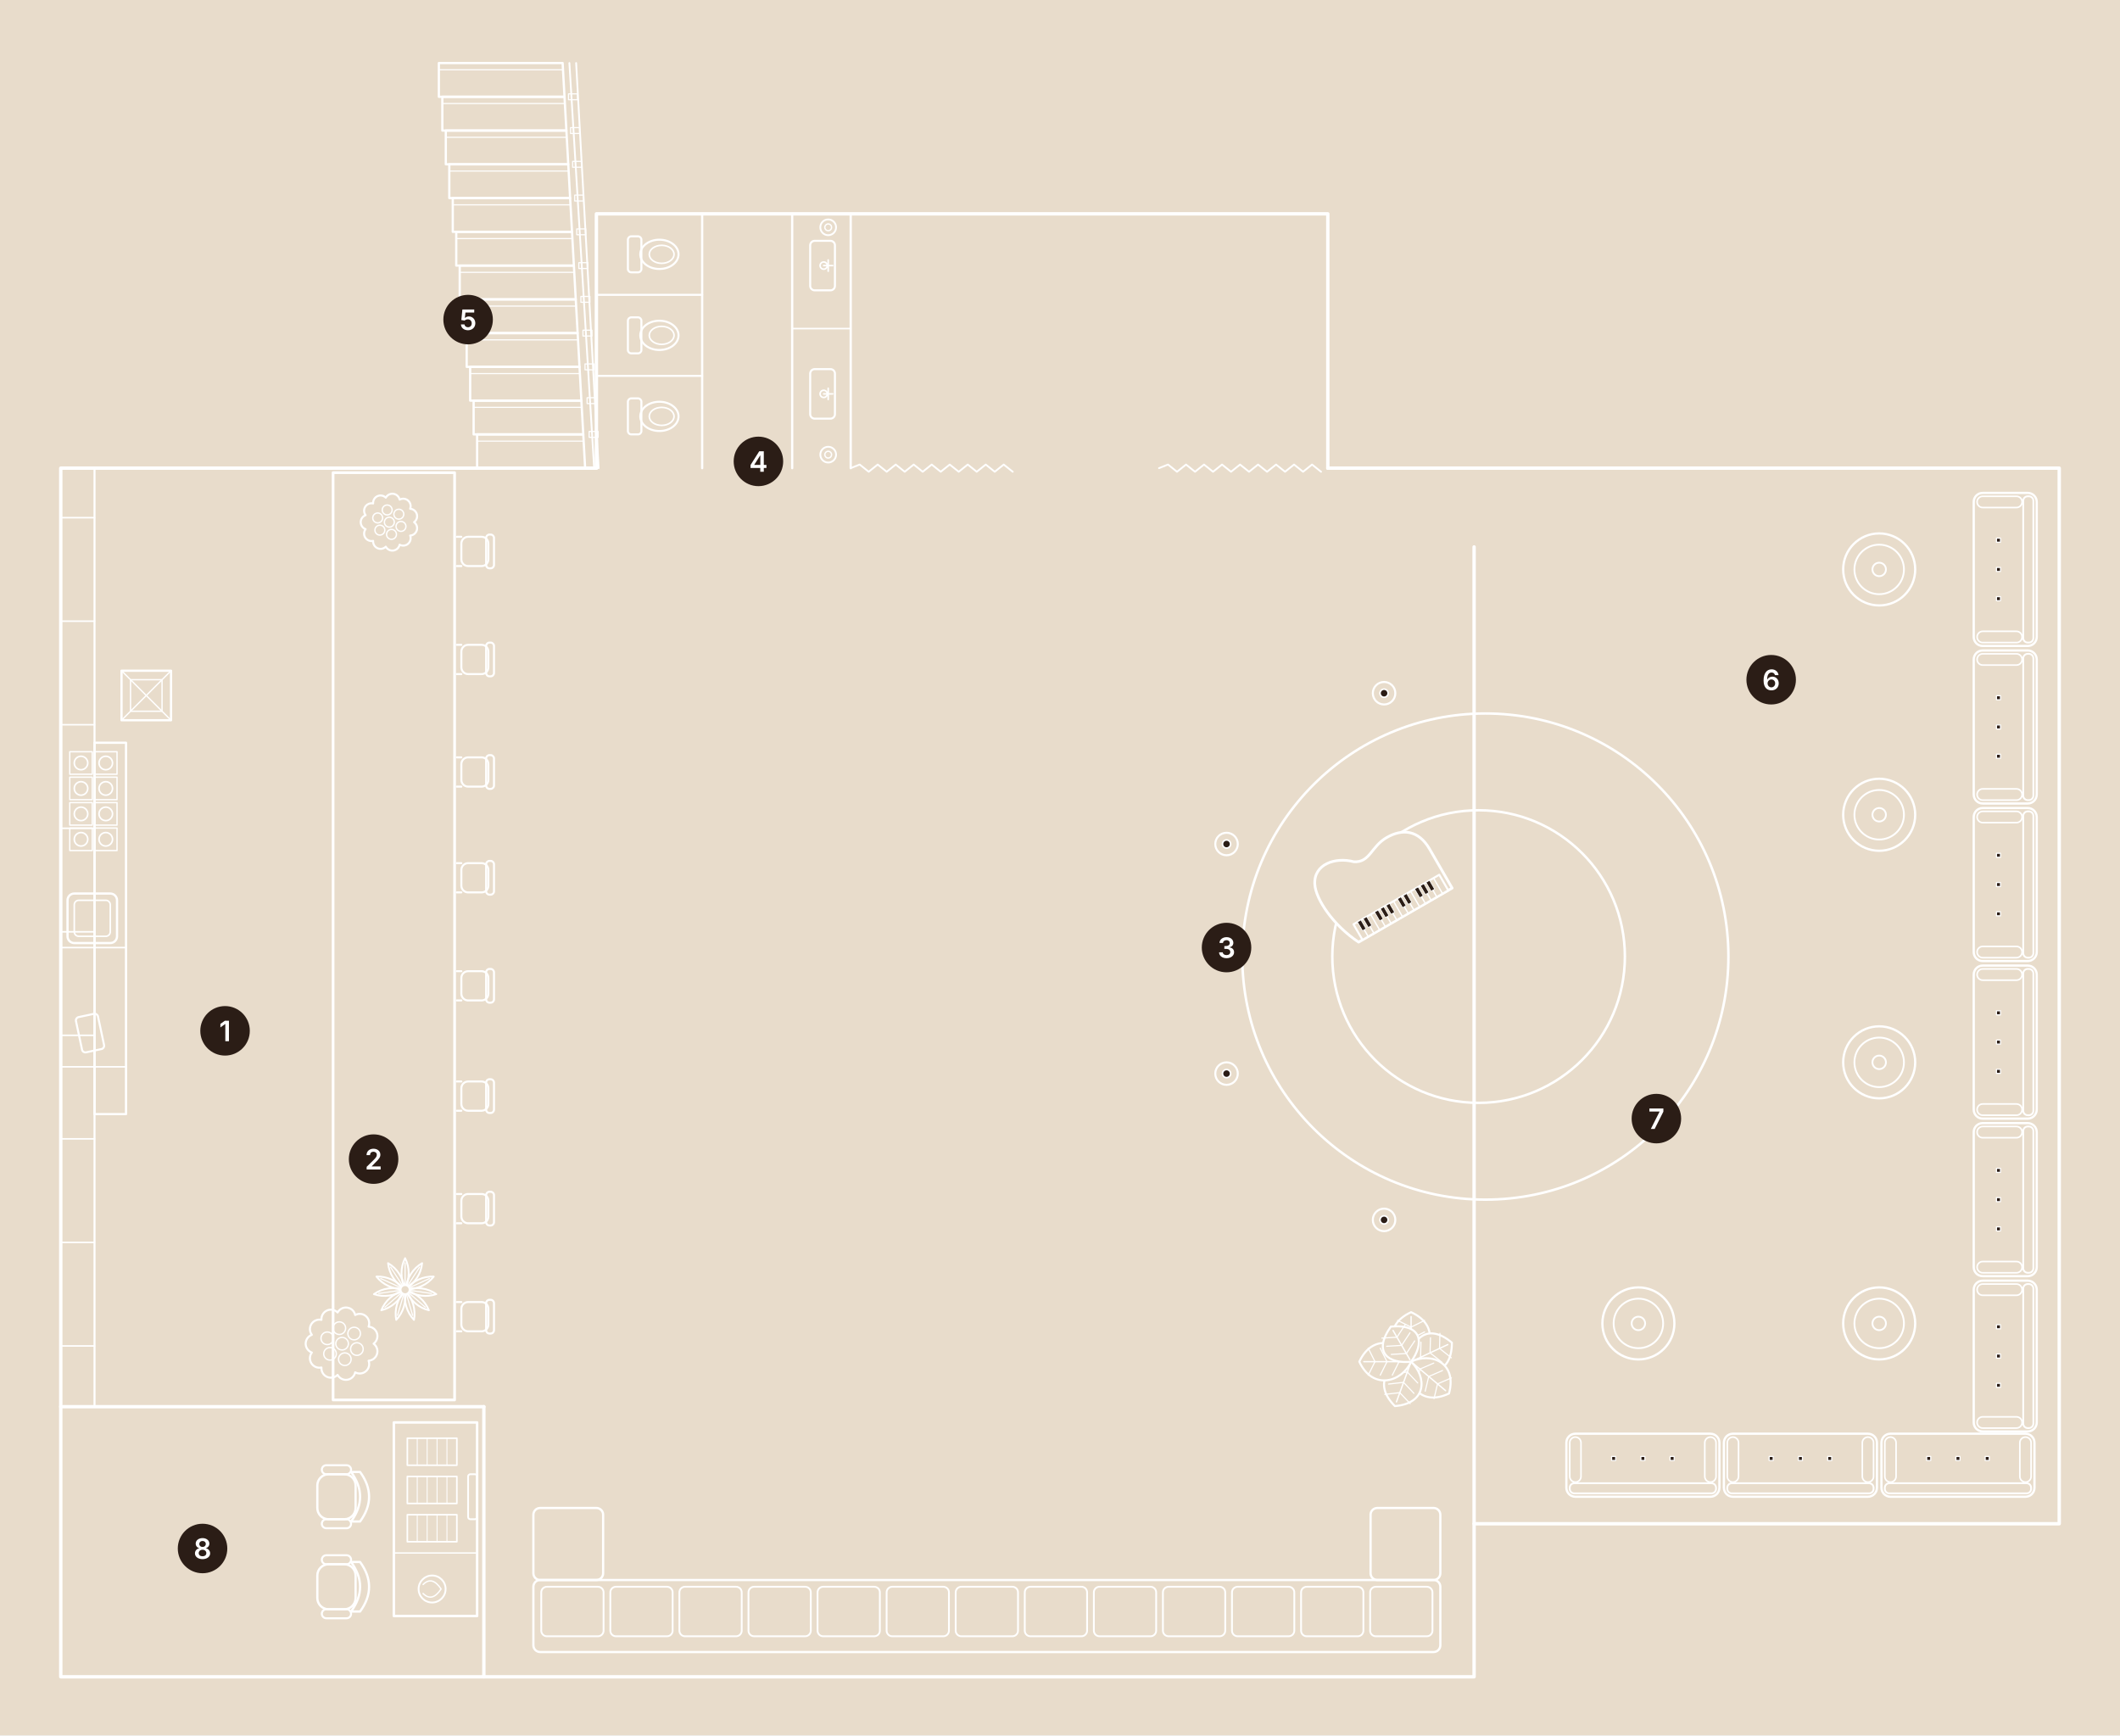
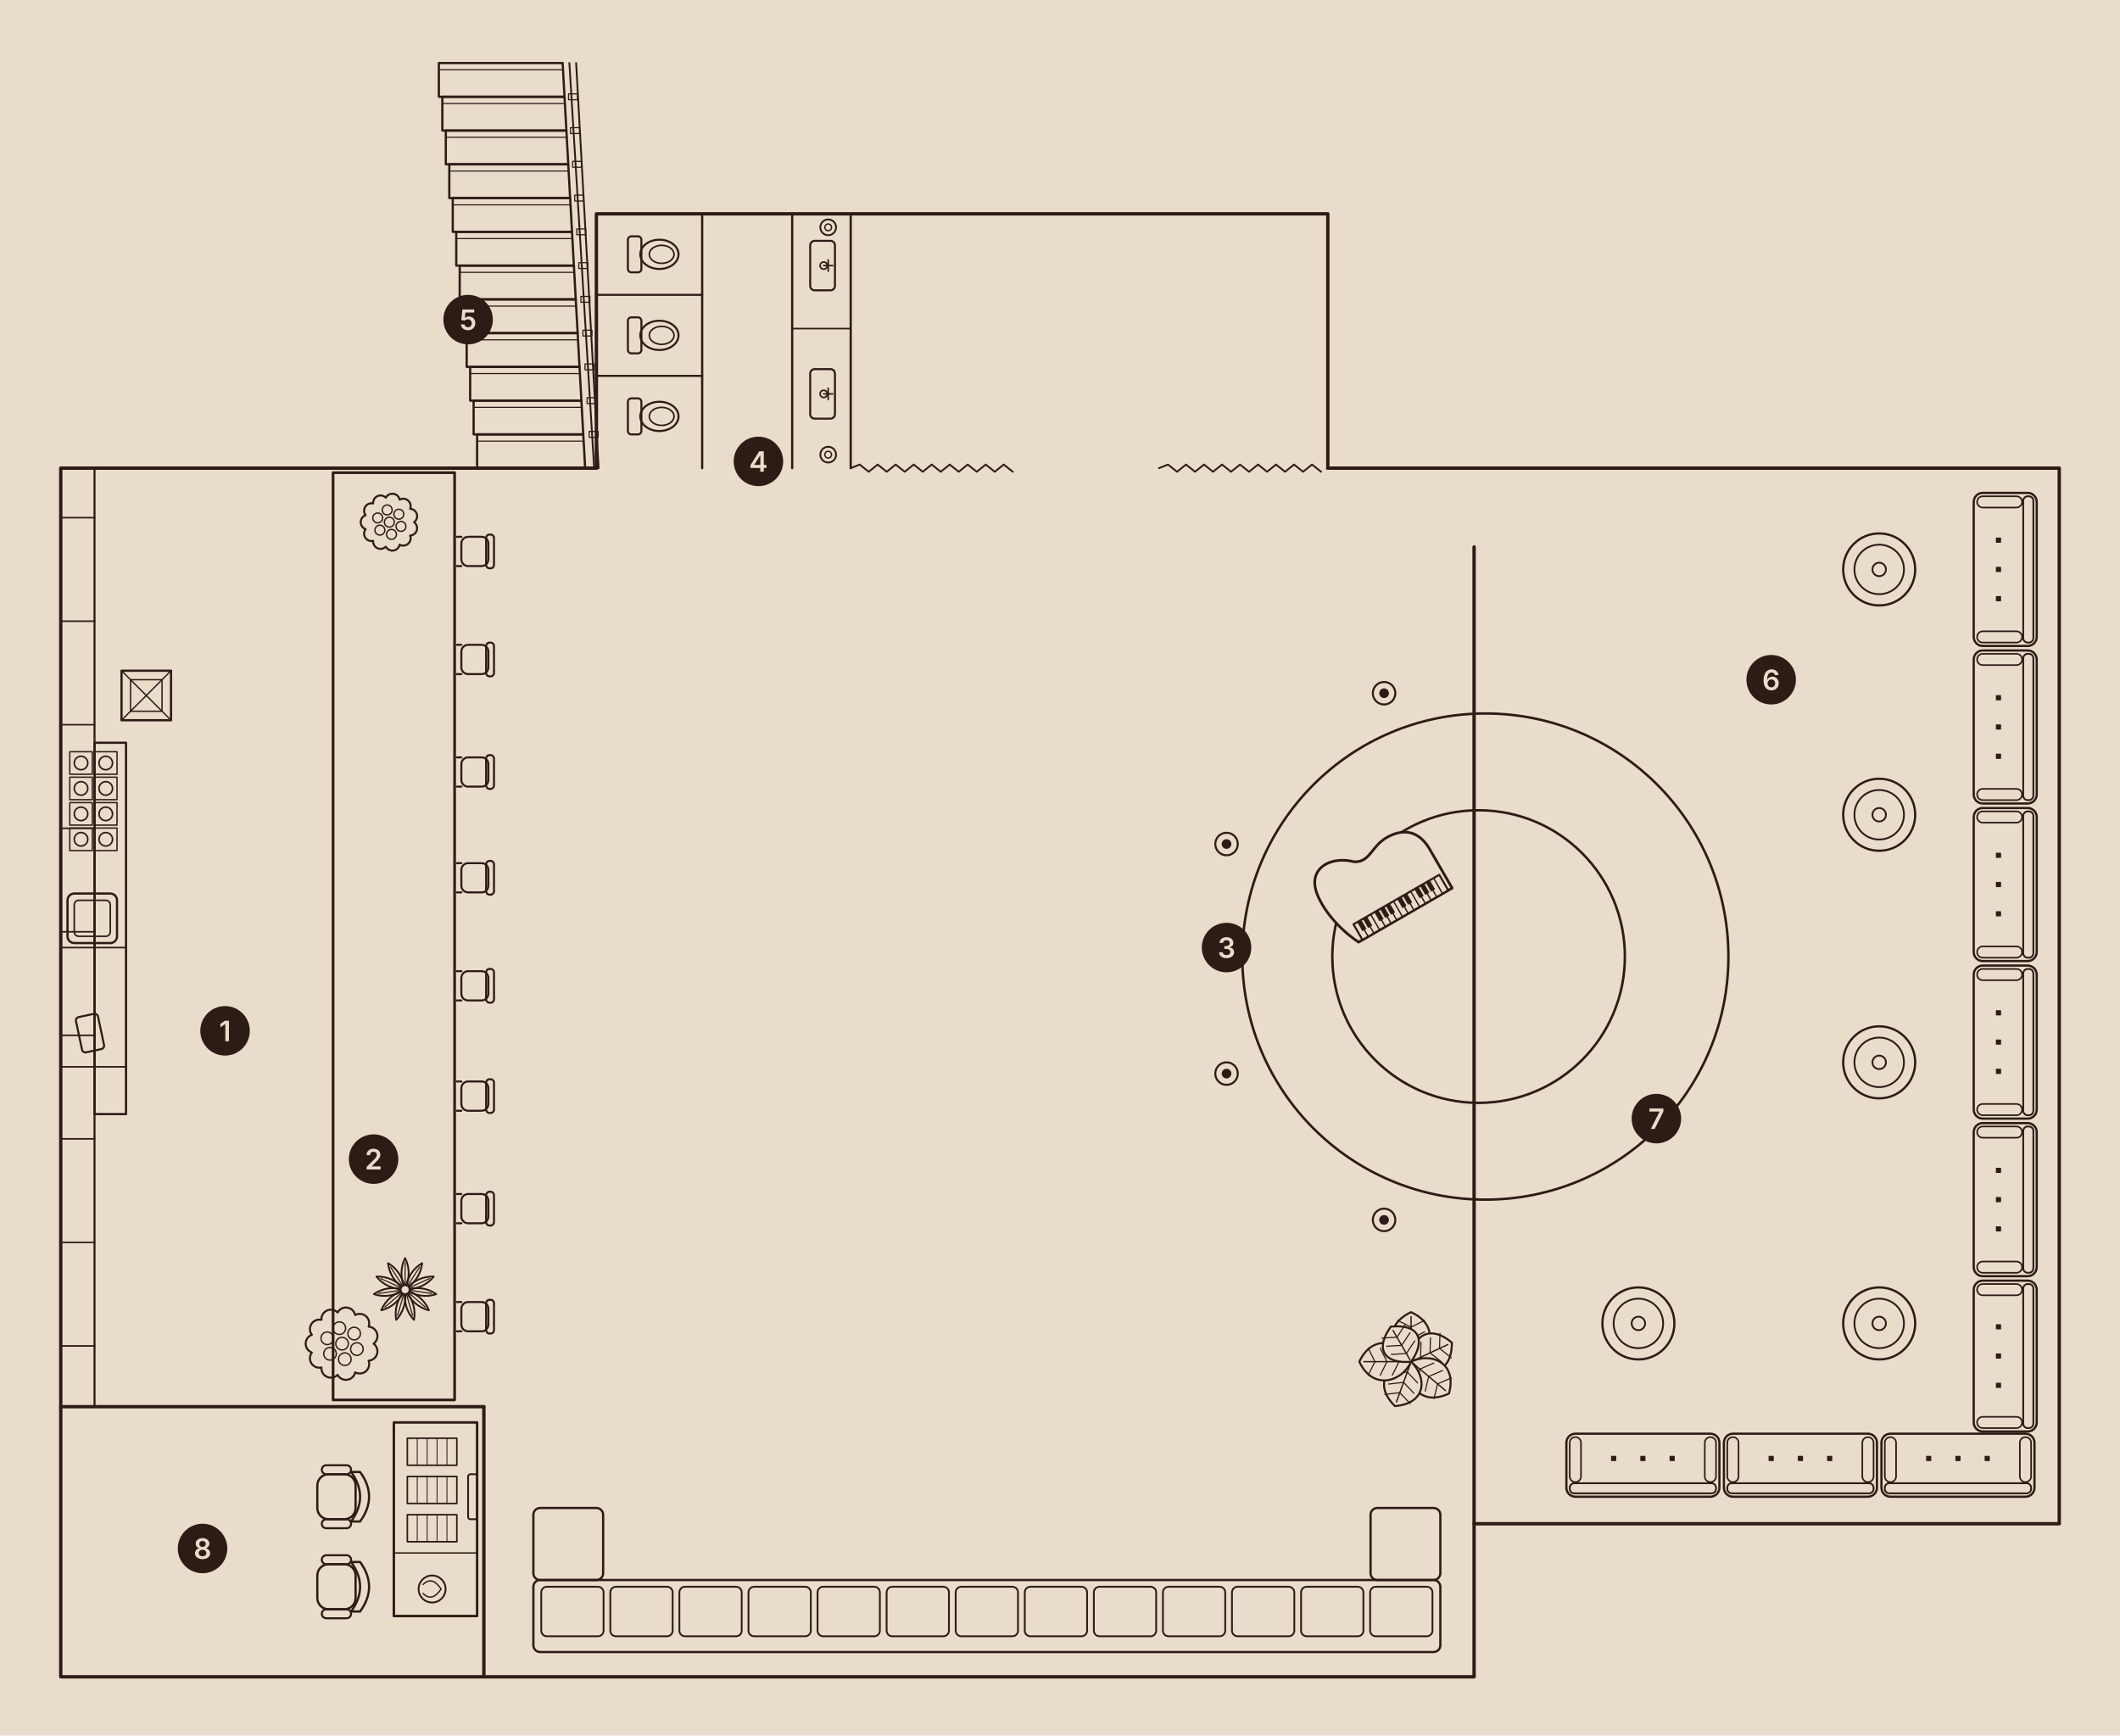
<svg xmlns="http://www.w3.org/2000/svg" viewBox="0 0 942 771" width="942" height="771">
  <style>
-   .p { stroke: #ffffff; fill: none; stroke-linecap: round; stroke-linejoin: round; }
+   .p { stroke: #2b1d16; fill: none; stroke-linecap: round; stroke-linejoin: round; }
  .p text { stroke: none; }
-   .mk { fill: #fff; font-family: Inter, "Helvetica Neue", Arial, sans-serif; font-size: 12.5px; font-weight: 600; text-anchor: middle; }
-   .tl { fill: #fff; font-family: "Helvetica Neue", Arial, "DejaVu Sans", sans-serif; font-size: 9.5px; text-anchor: middle; }
+   .mk { fill: #e8dccb; font-family: Inter, "Helvetica Neue", Arial, sans-serif; font-size: 12.5px; font-weight: 600; text-anchor: middle; }
+   .tl { fill: #2b1d16; font-family: "Helvetica Neue", Arial, "DejaVu Sans", sans-serif; font-size: 9.5px; text-anchor: middle; }
</style>
  <rect width="942" height="771" fill="#e8dccb" />
  <g class="p">
    <path d="M27 208 L265 208 M590 208 L915 208 L915 677 L655 677 L655 745 L27 745 L27 208" stroke-width="1.5" fill="none" />
    <line x1="42" y1="208" x2="42" y2="625" stroke-width="0.9" />
    <line x1="27" y1="230" x2="42" y2="230" stroke-width="0.7" />
    <line x1="27" y1="276" x2="42" y2="276" stroke-width="0.7" />
    <line x1="27" y1="322" x2="42" y2="322" stroke-width="0.7" />
    <line x1="27" y1="368" x2="42" y2="368" stroke-width="0.7" />
    <line x1="27" y1="414" x2="42" y2="414" stroke-width="0.7" />
    <line x1="27" y1="460" x2="42" y2="460" stroke-width="0.7" />
    <line x1="27" y1="506" x2="42" y2="506" stroke-width="0.7" />
    <line x1="27" y1="552" x2="42" y2="552" stroke-width="0.7" />
    <line x1="27" y1="598" x2="42" y2="598" stroke-width="0.7" />
    <line x1="655" y1="243" x2="655" y2="677" stroke-width="1.5" />
    <line x1="27" y1="625" x2="215" y2="625" stroke-width="1.5" />
    <line x1="215" y1="625" x2="215" y2="745" stroke-width="1.5" />
    <rect x="42" y="330" width="14" height="165" rx="0" stroke-width="1.0" fill="none" />
    <rect x="54" y="298" width="22" height="22" rx="0" stroke-width="1.0" fill="none" />
    <line x1="54" y1="298" x2="76" y2="320" stroke-width="0.6" />
    <line x1="76" y1="298" x2="54" y2="320" stroke-width="0.6" />
    <rect x="58" y="302" width="14" height="14" rx="0" stroke-width="0.6" fill="none" />
    <rect x="31" y="334" width="10" height="10" rx="0" stroke-width="0.6" fill="none" />
    <circle cx="36" cy="339" r="3" stroke-width="0.7" fill="none" />
    <rect x="42" y="334" width="10" height="10" rx="0" stroke-width="0.6" fill="none" />
    <circle cx="47" cy="339" r="3" stroke-width="0.7" fill="none" />
    <rect x="31" y="345.3" width="10" height="10" rx="0" stroke-width="0.6" fill="none" />
    <circle cx="36" cy="350.3" r="3" stroke-width="0.7" fill="none" />
    <rect x="42" y="345.3" width="10" height="10" rx="0" stroke-width="0.6" fill="none" />
    <circle cx="47" cy="350.3" r="3" stroke-width="0.7" fill="none" />
    <rect x="31" y="356.6" width="10" height="10" rx="0" stroke-width="0.6" fill="none" />
    <circle cx="36" cy="361.6" r="3" stroke-width="0.7" fill="none" />
    <rect x="42" y="356.6" width="10" height="10" rx="0" stroke-width="0.6" fill="none" />
    <circle cx="47" cy="361.6" r="3" stroke-width="0.7" fill="none" />
    <rect x="31" y="367.9" width="10" height="10" rx="0" stroke-width="0.6" fill="none" />
    <circle cx="36" cy="372.9" r="3" stroke-width="0.7" fill="none" />
    <rect x="42" y="367.9" width="10" height="10" rx="0" stroke-width="0.6" fill="none" />
    <circle cx="47" cy="372.9" r="3" stroke-width="0.7" fill="none" />
    <rect x="30" y="397" width="22" height="22" rx="3" stroke-width="1.0" fill="none" />
    <rect x="33" y="400" width="16" height="16" rx="2" stroke-width="0.7" fill="none" />
    <line x1="27" y1="421" x2="56" y2="421" stroke-width="0.7" />
    <line x1="27" y1="474" x2="56" y2="474" stroke-width="0.7" />
    <g transform="translate(40 459) rotate(-12) scale(1)">
      <rect x="-5" y="-8" width="10" height="16" rx="1.5" stroke-width="0.9" fill="none" />
    </g>
    <rect x="148" y="210" width="54" height="412" rx="0" stroke-width="1.2" fill="none" />
    <rect x="205" y="238.5" width="12" height="13" rx="3" stroke-width="0.9" fill="none" />
    <rect x="216" y="237.5" width="3.5" height="15" rx="1.5" stroke-width="0.9" fill="none" />
    <line x1="205" y1="238.5" x2="203" y2="238.5" stroke-width="0.9" />
    <line x1="205" y1="251.5" x2="203" y2="251.5" stroke-width="0.9" />
    <rect x="205" y="286.5" width="12" height="13" rx="3" stroke-width="0.9" fill="none" />
    <rect x="216" y="285.5" width="3.5" height="15" rx="1.5" stroke-width="0.9" fill="none" />
    <line x1="205" y1="286.5" x2="203" y2="286.5" stroke-width="0.9" />
    <line x1="205" y1="299.5" x2="203" y2="299.5" stroke-width="0.9" />
    <rect x="205" y="336.5" width="12" height="13" rx="3" stroke-width="0.9" fill="none" />
    <rect x="216" y="335.5" width="3.5" height="15" rx="1.5" stroke-width="0.9" fill="none" />
    <line x1="205" y1="336.5" x2="203" y2="336.5" stroke-width="0.9" />
    <line x1="205" y1="349.5" x2="203" y2="349.5" stroke-width="0.9" />
    <rect x="205" y="383.5" width="12" height="13" rx="3" stroke-width="0.9" fill="none" />
    <rect x="216" y="382.5" width="3.5" height="15" rx="1.5" stroke-width="0.9" fill="none" />
    <line x1="205" y1="383.5" x2="203" y2="383.5" stroke-width="0.9" />
    <line x1="205" y1="396.5" x2="203" y2="396.5" stroke-width="0.9" />
    <rect x="205" y="431.5" width="12" height="13" rx="3" stroke-width="0.9" fill="none" />
    <rect x="216" y="430.5" width="3.5" height="15" rx="1.5" stroke-width="0.9" fill="none" />
    <line x1="205" y1="431.5" x2="203" y2="431.5" stroke-width="0.9" />
    <line x1="205" y1="444.5" x2="203" y2="444.5" stroke-width="0.9" />
    <rect x="205" y="480.5" width="12" height="13" rx="3" stroke-width="0.9" fill="none" />
    <rect x="216" y="479.5" width="3.5" height="15" rx="1.5" stroke-width="0.9" fill="none" />
    <line x1="205" y1="480.5" x2="203" y2="480.5" stroke-width="0.9" />
    <line x1="205" y1="493.5" x2="203" y2="493.5" stroke-width="0.9" />
    <rect x="205" y="530.5" width="12" height="13" rx="3" stroke-width="0.9" fill="none" />
    <rect x="216" y="529.5" width="3.5" height="15" rx="1.5" stroke-width="0.9" fill="none" />
    <line x1="205" y1="530.5" x2="203" y2="530.5" stroke-width="0.9" />
    <line x1="205" y1="543.5" x2="203" y2="543.5" stroke-width="0.9" />
    <rect x="205" y="578.5" width="12" height="13" rx="3" stroke-width="0.9" fill="none" />
    <rect x="216" y="577.5" width="3.5" height="15" rx="1.5" stroke-width="0.9" fill="none" />
    <line x1="205" y1="578.5" x2="203" y2="578.5" stroke-width="0.9" />
    <line x1="205" y1="591.5" x2="203" y2="591.5" stroke-width="0.9" />
    <path d="M184 232 A3.3 3.3 0 0 1 182.25 237.95 A3.3 3.3 0 0 1 177.57 242.01 A3.3 3.3 0 0 1 171.43 242.89 A3.3 3.3 0 0 1 165.8 240.31 A3.3 3.3 0 0 1 162.45 235.1 A3.3 3.3 0 0 1 162.45 228.9 A3.3 3.3 0 0 1 165.8 223.69 A3.3 3.3 0 0 1 171.43 221.11 A3.3 3.3 0 0 1 177.57 221.99 A3.3 3.3 0 0 1 182.25 226.05 A3.3 3.3 0 0 1 184 232 Z" stroke-width="0.9" fill="none" />
    <circle cx="178.17" cy="233.88" r="2.2" stroke-width="0.6" fill="none" />
    <circle cx="173.96" cy="237.42" r="2.2" stroke-width="0.6" fill="none" />
    <circle cx="168.79" cy="235.54" r="2.2" stroke-width="0.6" fill="none" />
    <circle cx="167.83" cy="230.12" r="2.2" stroke-width="0.6" fill="none" />
    <circle cx="172.04" cy="226.58" r="2.2" stroke-width="0.6" fill="none" />
    <circle cx="177.21" cy="228.46" r="2.2" stroke-width="0.6" fill="none" />
    <circle cx="173" cy="232" r="2.2" stroke-width="0.6" fill="none" />
    <g transform="translate(180 573) rotate(0) scale(1)">
      <path d="M0 0 Q3.2 -7.7 0 -14 Q-3.2 -7.7 0 0 Z" stroke-width="0.8" fill="none" />
      <line x1="0" y1="0" x2="0" y2="-11.9" stroke-width="0.5" />
    </g>
    <g transform="translate(180 573) rotate(32.73) scale(1)">
      <path d="M0 0 Q3.2 -7.7 0 -14 Q-3.2 -7.7 0 0 Z" stroke-width="0.8" fill="none" />
      <line x1="0" y1="0" x2="0" y2="-11.9" stroke-width="0.5" />
    </g>
    <g transform="translate(180 573) rotate(65.45) scale(1)">
      <path d="M0 0 Q3.2 -7.7 0 -14 Q-3.2 -7.7 0 0 Z" stroke-width="0.8" fill="none" />
      <line x1="0" y1="0" x2="0" y2="-11.9" stroke-width="0.5" />
    </g>
    <g transform="translate(180 573) rotate(98.18) scale(1)">
      <path d="M0 0 Q3.2 -7.7 0 -14 Q-3.2 -7.7 0 0 Z" stroke-width="0.8" fill="none" />
      <line x1="0" y1="0" x2="0" y2="-11.9" stroke-width="0.5" />
    </g>
    <g transform="translate(180 573) rotate(130.91) scale(1)">
      <path d="M0 0 Q3.2 -7.7 0 -14 Q-3.2 -7.7 0 0 Z" stroke-width="0.8" fill="none" />
      <line x1="0" y1="0" x2="0" y2="-11.9" stroke-width="0.5" />
    </g>
    <g transform="translate(180 573) rotate(163.64) scale(1)">
      <path d="M0 0 Q3.2 -7.7 0 -14 Q-3.2 -7.7 0 0 Z" stroke-width="0.8" fill="none" />
      <line x1="0" y1="0" x2="0" y2="-11.9" stroke-width="0.5" />
    </g>
    <g transform="translate(180 573) rotate(196.36) scale(1)">
      <path d="M0 0 Q3.2 -7.7 0 -14 Q-3.2 -7.7 0 0 Z" stroke-width="0.8" fill="none" />
      <line x1="0" y1="0" x2="0" y2="-11.9" stroke-width="0.5" />
    </g>
    <g transform="translate(180 573) rotate(229.09) scale(1)">
      <path d="M0 0 Q3.2 -7.7 0 -14 Q-3.2 -7.7 0 0 Z" stroke-width="0.8" fill="none" />
      <line x1="0" y1="0" x2="0" y2="-11.9" stroke-width="0.5" />
    </g>
    <g transform="translate(180 573) rotate(261.82) scale(1)">
      <path d="M0 0 Q3.2 -7.7 0 -14 Q-3.2 -7.7 0 0 Z" stroke-width="0.8" fill="none" />
      <line x1="0" y1="0" x2="0" y2="-11.9" stroke-width="0.5" />
    </g>
    <g transform="translate(180 573) rotate(294.55) scale(1)">
      <path d="M0 0 Q3.2 -7.7 0 -14 Q-3.2 -7.7 0 0 Z" stroke-width="0.8" fill="none" />
      <line x1="0" y1="0" x2="0" y2="-11.9" stroke-width="0.5" />
    </g>
    <g transform="translate(180 573) rotate(327.27) scale(1)">
      <path d="M0 0 Q3.2 -7.7 0 -14 Q-3.2 -7.7 0 0 Z" stroke-width="0.8" fill="none" />
      <line x1="0" y1="0" x2="0" y2="-11.9" stroke-width="0.5" />
    </g>
    <circle cx="180" cy="573" r="2" stroke-width="0.8" fill="#e8dccb" />
    <path d="M166 597 A4.2 4.2 0 0 1 163.78 604.57 A4.2 4.2 0 0 1 157.82 609.73 A4.2 4.2 0 0 1 150.01 610.86 A4.2 4.2 0 0 1 142.83 607.58 A4.2 4.2 0 0 1 138.57 600.94 A4.2 4.2 0 0 1 138.57 593.06 A4.2 4.2 0 0 1 142.83 586.42 A4.2 4.2 0 0 1 150.01 583.14 A4.2 4.2 0 0 1 157.82 584.27 A4.2 4.2 0 0 1 163.78 589.43 A4.2 4.2 0 0 1 166 597 Z" stroke-width="0.9" fill="none" />
    <circle cx="158.58" cy="599.39" r="2.8" stroke-width="0.6" fill="none" />
    <circle cx="153.22" cy="603.89" r="2.8" stroke-width="0.6" fill="none" />
    <circle cx="146.64" cy="601.5" r="2.8" stroke-width="0.6" fill="none" />
    <circle cx="145.42" cy="594.61" r="2.8" stroke-width="0.6" fill="none" />
    <circle cx="150.78" cy="590.11" r="2.8" stroke-width="0.6" fill="none" />
    <circle cx="157.36" cy="592.5" r="2.8" stroke-width="0.6" fill="none" />
    <circle cx="152" cy="597" r="2.8" stroke-width="0.6" fill="none" />
    <rect x="175" y="632" width="37" height="86" rx="0" stroke-width="1.1" fill="none" />
    <rect x="181" y="639" width="22" height="12" rx="0" stroke-width="0.7" fill="none" />
    <line x1="185.4" y1="639" x2="185.4" y2="651" stroke-width="0.4" />
    <line x1="189.8" y1="639" x2="189.8" y2="651" stroke-width="0.4" />
    <line x1="194.2" y1="639" x2="194.2" y2="651" stroke-width="0.4" />
    <line x1="198.6" y1="639" x2="198.6" y2="651" stroke-width="0.4" />
    <rect x="181" y="656" width="22" height="12" rx="0" stroke-width="0.7" fill="none" />
    <line x1="185.4" y1="656" x2="185.4" y2="668" stroke-width="0.4" />
    <line x1="189.8" y1="656" x2="189.8" y2="668" stroke-width="0.4" />
    <line x1="194.2" y1="656" x2="194.2" y2="668" stroke-width="0.4" />
    <line x1="198.6" y1="656" x2="198.6" y2="668" stroke-width="0.4" />
    <rect x="181" y="673" width="22" height="12" rx="0" stroke-width="0.7" fill="none" />
    <line x1="185.4" y1="673" x2="185.4" y2="685" stroke-width="0.4" />
    <line x1="189.8" y1="673" x2="189.8" y2="685" stroke-width="0.4" />
    <line x1="194.2" y1="673" x2="194.2" y2="685" stroke-width="0.4" />
    <line x1="198.6" y1="673" x2="198.6" y2="685" stroke-width="0.4" />
    <rect x="208" y="655" width="4" height="20" rx="1" stroke-width="0.8" fill="none" />
    <line x1="175" y1="690" x2="212" y2="690" stroke-width="0.6" />
    <circle cx="192" cy="706" r="6" stroke-width="0.8" fill="none" />
    <path d="M188 704 Q192 700 196 706 Q192 712 188 708" stroke-width="0.6" fill="none" />
    <g transform="translate(150 665) rotate(-90) scale(1)">
      <rect x="-10" y="-9" width="20" height="17" rx="5" stroke-width="1.0" fill="none" />
      <path d="M-11 6 Q0 14 11 6 L11 10 Q0 18 -11 10 Z" stroke-width="1.0" fill="none" />
      <rect x="-14" y="-7" width="4" height="13" rx="2" stroke-width="0.9" fill="none" />
      <rect x="10" y="-7" width="4" height="13" rx="2" stroke-width="0.9" fill="none" />
    </g>
    <g transform="translate(150 705) rotate(-90) scale(1)">
      <rect x="-10" y="-9" width="20" height="17" rx="5" stroke-width="1.0" fill="none" />
      <path d="M-11 6 Q0 14 11 6 L11 10 Q0 18 -11 10 Z" stroke-width="1.0" fill="none" />
      <rect x="-14" y="-7" width="4" height="13" rx="2" stroke-width="0.9" fill="none" />
      <rect x="10" y="-7" width="4" height="13" rx="2" stroke-width="0.9" fill="none" />
    </g>
    <path d="M195 28 L250 28 L250.83 43 L195 43 Z" stroke-width="1.0" fill="none" />
    <line x1="195" y1="31" x2="250" y2="31" stroke-width="0.5" />
    <path d="M196.55 43 L250.83 43 L251.67 58 L196.55 58 Z" stroke-width="1.0" fill="none" />
    <line x1="196.55" y1="46" x2="250.83" y2="46" stroke-width="0.5" />
    <path d="M198.09 58 L251.67 58 L252.5 73 L198.09 73 Z" stroke-width="1.0" fill="none" />
    <line x1="198.09" y1="61" x2="251.67" y2="61" stroke-width="0.5" />
    <path d="M199.64 73 L252.5 73 L253.33 88 L199.64 88 Z" stroke-width="1.0" fill="none" />
    <line x1="199.64" y1="76" x2="252.5" y2="76" stroke-width="0.5" />
    <path d="M201.18 88 L253.33 88 L254.17 103 L201.18 103 Z" stroke-width="1.0" fill="none" />
    <line x1="201.18" y1="91" x2="253.33" y2="91" stroke-width="0.5" />
    <path d="M202.73 103 L254.17 103 L255 118 L202.73 118 Z" stroke-width="1.0" fill="none" />
    <line x1="202.73" y1="106" x2="254.17" y2="106" stroke-width="0.5" />
    <path d="M204.27 118 L255 118 L255.83 133 L204.27 133 Z" stroke-width="1.0" fill="none" />
    <line x1="204.27" y1="121" x2="255" y2="121" stroke-width="0.5" />
    <path d="M205.82 133 L255.83 133 L256.67 148 L205.82 148 Z" stroke-width="1.0" fill="none" />
    <line x1="205.82" y1="136" x2="255.83" y2="136" stroke-width="0.5" />
    <path d="M207.36 148 L256.67 148 L257.5 163 L207.36 163 Z" stroke-width="1.0" fill="none" />
    <line x1="207.36" y1="151" x2="256.67" y2="151" stroke-width="0.5" />
    <path d="M208.91 163 L257.5 163 L258.33 178 L208.91 178 Z" stroke-width="1.0" fill="none" />
    <line x1="208.91" y1="166" x2="257.5" y2="166" stroke-width="0.5" />
    <path d="M210.45 178 L258.33 178 L259.17 193 L210.45 193 Z" stroke-width="1.0" fill="none" />
    <line x1="210.45" y1="181" x2="258.33" y2="181" stroke-width="0.5" />
    <path d="M212 193 L259.17 193 L260 208 L212 208 Z" stroke-width="1.0" fill="none" />
    <line x1="212" y1="196" x2="259.17" y2="196" stroke-width="0.5" />
    <line x1="253" y1="28" x2="264" y2="208" stroke-width="0.8" />
    <line x1="256" y1="28" x2="266" y2="208" stroke-width="0.8" />
    <rect x="252.62" y="41.7" width="4" height="2.6" rx="0" stroke-width="0.5" fill="none" />
    <rect x="253.53" y="56.7" width="4" height="2.6" rx="0" stroke-width="0.5" fill="none" />
    <rect x="254.45" y="71.7" width="4" height="2.6" rx="0" stroke-width="0.5" fill="none" />
    <rect x="255.37" y="86.7" width="4" height="2.6" rx="0" stroke-width="0.5" fill="none" />
    <rect x="256.28" y="101.7" width="4" height="2.6" rx="0" stroke-width="0.5" fill="none" />
    <rect x="257.2" y="116.7" width="4" height="2.6" rx="0" stroke-width="0.5" fill="none" />
    <rect x="258.12" y="131.7" width="4" height="2.6" rx="0" stroke-width="0.5" fill="none" />
    <rect x="259.03" y="146.7" width="4" height="2.6" rx="0" stroke-width="0.5" fill="none" />
    <rect x="259.95" y="161.7" width="4" height="2.6" rx="0" stroke-width="0.5" fill="none" />
    <rect x="260.87" y="176.7" width="4" height="2.6" rx="0" stroke-width="0.5" fill="none" />
    <rect x="261.78" y="191.7" width="4" height="2.6" rx="0" stroke-width="0.5" fill="none" />
    <path d="M265 208 L265 95 L590 95 L590 208" stroke-width="1.5" fill="none" />
    <line x1="312" y1="95" x2="312" y2="208" stroke-width="1.0" />
    <line x1="265" y1="131" x2="312" y2="131" stroke-width="0.9" />
    <line x1="265" y1="167" x2="312" y2="167" stroke-width="0.9" />
    <g transform="translate(285 113) rotate(0) scale(1)">
      <rect x="-6" y="-8" width="6" height="16" rx="1.5" stroke-width="0.9" fill="none" />
      <ellipse cx="8" cy="0" rx="8.5" ry="6.5" stroke-width="0.9" />
      <ellipse cx="9" cy="0" rx="5.5" ry="4" stroke-width="0.7" />
    </g>
    <g transform="translate(285 149) rotate(0) scale(1)">
      <rect x="-6" y="-8" width="6" height="16" rx="1.5" stroke-width="0.9" fill="none" />
      <ellipse cx="8" cy="0" rx="8.5" ry="6.5" stroke-width="0.9" />
      <ellipse cx="9" cy="0" rx="5.5" ry="4" stroke-width="0.7" />
    </g>
    <g transform="translate(285 185) rotate(0) scale(1)">
      <rect x="-6" y="-8" width="6" height="16" rx="1.5" stroke-width="0.9" fill="none" />
      <ellipse cx="8" cy="0" rx="8.5" ry="6.5" stroke-width="0.9" />
      <ellipse cx="9" cy="0" rx="5.5" ry="4" stroke-width="0.7" />
    </g>
    <line x1="352" y1="95" x2="352" y2="208" stroke-width="1.0" />
    <line x1="378" y1="95" x2="378" y2="208" stroke-width="1.0" />
    <rect x="360" y="107" width="11" height="22" rx="2" stroke-width="0.9" fill="none" />
    <circle cx="366" cy="118" r="1.6" stroke-width="0.7" fill="none" />
    <line x1="366" y1="118" x2="370" y2="118" stroke-width="0.7" />
    <line x1="368" y1="115.5" x2="368" y2="120.5" stroke-width="0.7" />
    <rect x="360" y="164" width="11" height="22" rx="2" stroke-width="0.9" fill="none" />
    <circle cx="366" cy="175" r="1.6" stroke-width="0.7" fill="none" />
    <line x1="366" y1="175" x2="370" y2="175" stroke-width="0.7" />
    <line x1="368" y1="172.5" x2="368" y2="177.5" stroke-width="0.7" />
    <circle cx="368" cy="101" r="3.5" stroke-width="0.8" fill="none" />
    <circle cx="368" cy="101" r="1.5" stroke-width="0.6" fill="none" />
    <circle cx="368" cy="202" r="3.5" stroke-width="0.8" fill="none" />
    <circle cx="368" cy="202" r="1.5" stroke-width="0.6" fill="none" />
    <line x1="352" y1="146" x2="378" y2="146" stroke-width="0.7" />
    <path d="M378 208 L382 206.4 L386 209.6 L390 206.4 L394 209.6 L398 206.4 L402 209.6 L406 206.4 L410 209.6 L414 206.4 L418 209.6 L422 206.4 L426 209.6 L430 206.4 L434 209.6 L438 206.4 L442 209.6 L446 206.4 L450 209.6" stroke-width="0.8" fill="none" />
    <path d="M515 208 L519 206.4 L523 209.6 L527 206.4 L531 209.6 L535 206.4 L539 209.6 L543 206.4 L547 209.6 L551 206.4 L555 209.6 L559 206.4 L563 209.6 L567 206.4 L571 209.6 L575 206.4 L579 209.6 L583 206.4 L587 209.6" stroke-width="0.8" fill="none" />
    <circle cx="660" cy="425" r="108" stroke-width="1.1" fill="none" />
    <circle cx="657" cy="425" r="65" stroke-width="1.1" fill="none" />
    <g transform="translate(612 393) rotate(-30) scale(1)">
      <path d="M-20 18 L28 18 L28 -2 C28 -12 22 -16 14 -16 C6 -16 2 -10 -4 -14 C-10 -20 -20 -22 -24 -14 C-27 -8 -26 6 -20 18 Z" stroke-width="1.2" fill="#e8dccb" />
      <rect x="-18" y="10" width="44" height="8" rx="0" stroke-width="0.9" fill="#e8dccb" />
      <line x1="-15.07" y1="10" x2="-15.07" y2="18" stroke-width="0.6" />
      <line x1="-12.13" y1="10" x2="-12.13" y2="18" stroke-width="0.6" />
      <line x1="-9.2" y1="10" x2="-9.2" y2="18" stroke-width="0.6" />
      <line x1="-6.27" y1="10" x2="-6.27" y2="18" stroke-width="0.6" />
      <line x1="-3.33" y1="10" x2="-3.33" y2="18" stroke-width="0.6" />
      <line x1="-0.4" y1="10" x2="-0.4" y2="18" stroke-width="0.6" />
      <line x1="2.53" y1="10" x2="2.53" y2="18" stroke-width="0.6" />
      <line x1="5.47" y1="10" x2="5.47" y2="18" stroke-width="0.6" />
      <line x1="8.4" y1="10" x2="8.4" y2="18" stroke-width="0.6" />
      <line x1="11.33" y1="10" x2="11.33" y2="18" stroke-width="0.6" />
      <line x1="14.27" y1="10" x2="14.27" y2="18" stroke-width="0.6" />
      <line x1="17.2" y1="10" x2="17.2" y2="18" stroke-width="0.6" />
      <line x1="20.13" y1="10" x2="20.13" y2="18" stroke-width="0.6" />
      <line x1="23.07" y1="10" x2="23.07" y2="18" stroke-width="0.6" />
      <rect x="-15.97" y="10" width="1.8" height="4.5" rx="0" stroke-width="0.3" fill="#2b1d16" />
      <rect x="-13.03" y="10" width="1.8" height="4.5" rx="0" stroke-width="0.3" fill="#2b1d16" />
      <rect x="-7.17" y="10" width="1.8" height="4.5" rx="0" stroke-width="0.3" fill="#2b1d16" />
      <rect x="-4.23" y="10" width="1.8" height="4.5" rx="0" stroke-width="0.3" fill="#2b1d16" />
      <rect x="-1.3" y="10" width="1.8" height="4.5" rx="0" stroke-width="0.3" fill="#2b1d16" />
      <rect x="4.57" y="10" width="1.8" height="4.5" rx="0" stroke-width="0.3" fill="#2b1d16" />
      <rect x="7.5" y="10" width="1.8" height="4.5" rx="0" stroke-width="0.3" fill="#2b1d16" />
      <rect x="13.37" y="10" width="1.8" height="4.5" rx="0" stroke-width="0.3" fill="#2b1d16" />
      <rect x="16.3" y="10" width="1.8" height="4.5" rx="0" stroke-width="0.3" fill="#2b1d16" />
      <rect x="19.23" y="10" width="1.8" height="4.5" rx="0" stroke-width="0.3" fill="#2b1d16" />
    </g>
    <circle cx="545" cy="375" r="5" stroke-width="0.9" fill="none" />
    <circle cx="545" cy="375" r="1.8" stroke-width="0.7" fill="#2b1d16" />
    <circle cx="545" cy="477" r="5" stroke-width="0.9" fill="none" />
    <circle cx="545" cy="477" r="1.8" stroke-width="0.7" fill="#2b1d16" />
    <circle cx="615" cy="308" r="5" stroke-width="0.9" fill="none" />
    <circle cx="615" cy="308" r="1.8" stroke-width="0.7" fill="#2b1d16" />
    <circle cx="615" cy="542" r="5" stroke-width="0.9" fill="none" />
    <circle cx="615" cy="542" r="1.8" stroke-width="0.7" fill="#2b1d16" />
    <g transform="translate(627 605) rotate(0) scale(1)">
      <path d="M0 0 C9 -4 13 -16 0 -22 C-13 -16 -9 -4 0 0 Z" stroke-width="0.9" fill="#e8dccb" />
      <line x1="0" y1="-1" x2="0" y2="-20" stroke-width="0.6" />
      <line x1="0" y1="-5.12" x2="6" y2="-8.12" stroke-width="0.5" />
      <line x1="0" y1="-5.12" x2="-6" y2="-8.12" stroke-width="0.5" />
      <line x1="0" y1="-10.23" x2="6" y2="-13.23" stroke-width="0.5" />
      <line x1="0" y1="-10.23" x2="-6" y2="-13.23" stroke-width="0.5" />
      <line x1="0" y1="-15.35" x2="6" y2="-18.35" stroke-width="0.5" />
      <line x1="0" y1="-15.35" x2="-6" y2="-18.35" stroke-width="0.5" />
    </g>
    <g transform="translate(627 605) rotate(65) scale(1)">
      <path d="M0 0 C9 -4 13 -14 0 -20 C-13 -14 -9 -4 0 0 Z" stroke-width="0.9" fill="#e8dccb" />
      <line x1="0" y1="-1" x2="0" y2="-18" stroke-width="0.6" />
      <line x1="0" y1="-4.65" x2="6" y2="-7.65" stroke-width="0.5" />
      <line x1="0" y1="-4.65" x2="-6" y2="-7.65" stroke-width="0.5" />
      <line x1="0" y1="-9.3" x2="6" y2="-12.3" stroke-width="0.5" />
      <line x1="0" y1="-9.3" x2="-6" y2="-12.3" stroke-width="0.5" />
      <line x1="0" y1="-13.95" x2="6" y2="-16.95" stroke-width="0.5" />
      <line x1="0" y1="-13.95" x2="-6" y2="-16.95" stroke-width="0.5" />
    </g>
    <g transform="translate(627 605) rotate(130) scale(1)">
      <path d="M0 0 C9 -4 13 -16 0 -22 C-13 -16 -9 -4 0 0 Z" stroke-width="0.9" fill="#e8dccb" />
      <line x1="0" y1="-1" x2="0" y2="-20" stroke-width="0.6" />
      <line x1="0" y1="-5.12" x2="6" y2="-8.12" stroke-width="0.5" />
      <line x1="0" y1="-5.12" x2="-6" y2="-8.12" stroke-width="0.5" />
      <line x1="0" y1="-10.23" x2="6" y2="-13.23" stroke-width="0.5" />
      <line x1="0" y1="-10.23" x2="-6" y2="-13.23" stroke-width="0.5" />
      <line x1="0" y1="-15.35" x2="6" y2="-18.35" stroke-width="0.5" />
      <line x1="0" y1="-15.35" x2="-6" y2="-18.35" stroke-width="0.5" />
    </g>
    <g transform="translate(627 605) rotate(200) scale(1)">
      <path d="M0 0 C9 -4 13 -15 0 -21 C-13 -15 -9 -4 0 0 Z" stroke-width="0.9" fill="#e8dccb" />
      <line x1="0" y1="-1" x2="0" y2="-19" stroke-width="0.6" />
      <line x1="0" y1="-4.88" x2="6" y2="-7.88" stroke-width="0.5" />
      <line x1="0" y1="-4.88" x2="-6" y2="-7.88" stroke-width="0.5" />
      <line x1="0" y1="-9.77" x2="6" y2="-12.77" stroke-width="0.5" />
      <line x1="0" y1="-9.77" x2="-6" y2="-12.77" stroke-width="0.5" />
      <line x1="0" y1="-14.65" x2="6" y2="-17.65" stroke-width="0.5" />
      <line x1="0" y1="-14.65" x2="-6" y2="-17.65" stroke-width="0.5" />
    </g>
    <g transform="translate(627 605) rotate(270) scale(1)">
      <path d="M0 0 C9 -4 13 -17 0 -23 C-13 -17 -9 -4 0 0 Z" stroke-width="0.9" fill="#e8dccb" />
      <line x1="0" y1="-1" x2="0" y2="-21" stroke-width="0.6" />
      <line x1="0" y1="-5.35" x2="6" y2="-8.35" stroke-width="0.5" />
      <line x1="0" y1="-5.35" x2="-6" y2="-8.35" stroke-width="0.5" />
      <line x1="0" y1="-10.7" x2="6" y2="-13.7" stroke-width="0.5" />
      <line x1="0" y1="-10.7" x2="-6" y2="-13.7" stroke-width="0.5" />
      <line x1="0" y1="-16.05" x2="6" y2="-19.05" stroke-width="0.5" />
      <line x1="0" y1="-16.05" x2="-6" y2="-19.05" stroke-width="0.5" />
    </g>
    <g transform="translate(627 605) rotate(330) scale(1)">
      <path d="M0 0 C9 -4 13 -12 0 -18 C-13 -12 -9 -4 0 0 Z" stroke-width="0.9" fill="#e8dccb" />
      <line x1="0" y1="-1" x2="0" y2="-16" stroke-width="0.6" />
      <line x1="0" y1="-4.19" x2="6" y2="-7.19" stroke-width="0.5" />
      <line x1="0" y1="-4.19" x2="-6" y2="-7.19" stroke-width="0.5" />
      <line x1="0" y1="-8.37" x2="6" y2="-11.37" stroke-width="0.5" />
      <line x1="0" y1="-8.37" x2="-6" y2="-11.37" stroke-width="0.5" />
      <line x1="0" y1="-12.56" x2="6" y2="-15.56" stroke-width="0.5" />
      <line x1="0" y1="-12.56" x2="-6" y2="-15.56" stroke-width="0.5" />
    </g>
    <rect x="877" y="219" width="28" height="68" rx="4" stroke-width="1.0" fill="none" />
    <rect x="899" y="220.5" width="4.5" height="65" rx="2" stroke-width="0.8" fill="none" />
    <rect x="878.5" y="220.5" width="20" height="5" rx="2.5" stroke-width="0.7" fill="none" />
    <rect x="878.5" y="280.5" width="20" height="5" rx="2.5" stroke-width="0.7" fill="none" />
    <rect x="887.1" y="239.1" width="1.8" height="1.8" rx="0" stroke-width="0.5" fill="#2b1d16" />
    <rect x="887.1" y="252.1" width="1.8" height="1.8" rx="0" stroke-width="0.5" fill="#2b1d16" />
    <rect x="887.1" y="265.1" width="1.8" height="1.8" rx="0" stroke-width="0.5" fill="#2b1d16" />
    <rect x="877" y="289" width="28" height="68" rx="4" stroke-width="1.0" fill="none" />
    <rect x="899" y="290.5" width="4.5" height="65" rx="2" stroke-width="0.8" fill="none" />
    <rect x="878.5" y="290.5" width="20" height="5" rx="2.5" stroke-width="0.7" fill="none" />
    <rect x="878.5" y="350.5" width="20" height="5" rx="2.5" stroke-width="0.7" fill="none" />
    <rect x="887.1" y="309.1" width="1.8" height="1.8" rx="0" stroke-width="0.5" fill="#2b1d16" />
    <rect x="887.1" y="322.1" width="1.8" height="1.8" rx="0" stroke-width="0.5" fill="#2b1d16" />
    <rect x="887.1" y="335.1" width="1.8" height="1.8" rx="0" stroke-width="0.5" fill="#2b1d16" />
    <rect x="877" y="359" width="28" height="68" rx="4" stroke-width="1.0" fill="none" />
    <rect x="899" y="360.5" width="4.5" height="65" rx="2" stroke-width="0.8" fill="none" />
    <rect x="878.5" y="360.5" width="20" height="5" rx="2.5" stroke-width="0.7" fill="none" />
    <rect x="878.5" y="420.5" width="20" height="5" rx="2.5" stroke-width="0.7" fill="none" />
    <rect x="887.1" y="379.1" width="1.8" height="1.8" rx="0" stroke-width="0.5" fill="#2b1d16" />
    <rect x="887.1" y="392.1" width="1.8" height="1.8" rx="0" stroke-width="0.5" fill="#2b1d16" />
    <rect x="887.1" y="405.1" width="1.8" height="1.8" rx="0" stroke-width="0.5" fill="#2b1d16" />
    <rect x="877" y="429" width="28" height="68" rx="4" stroke-width="1.0" fill="none" />
    <rect x="899" y="430.5" width="4.5" height="65" rx="2" stroke-width="0.8" fill="none" />
    <rect x="878.5" y="430.5" width="20" height="5" rx="2.5" stroke-width="0.7" fill="none" />
    <rect x="878.5" y="490.5" width="20" height="5" rx="2.5" stroke-width="0.7" fill="none" />
    <rect x="887.1" y="449.1" width="1.8" height="1.8" rx="0" stroke-width="0.5" fill="#2b1d16" />
    <rect x="887.1" y="462.1" width="1.8" height="1.8" rx="0" stroke-width="0.5" fill="#2b1d16" />
    <rect x="887.1" y="475.1" width="1.8" height="1.8" rx="0" stroke-width="0.5" fill="#2b1d16" />
    <rect x="877" y="499" width="28" height="68" rx="4" stroke-width="1.0" fill="none" />
    <rect x="899" y="500.5" width="4.5" height="65" rx="2" stroke-width="0.8" fill="none" />
    <rect x="878.5" y="500.5" width="20" height="5" rx="2.5" stroke-width="0.7" fill="none" />
    <rect x="878.5" y="560.5" width="20" height="5" rx="2.5" stroke-width="0.7" fill="none" />
    <rect x="887.1" y="519.1" width="1.8" height="1.8" rx="0" stroke-width="0.5" fill="#2b1d16" />
    <rect x="887.1" y="532.1" width="1.8" height="1.8" rx="0" stroke-width="0.5" fill="#2b1d16" />
    <rect x="887.1" y="545.1" width="1.8" height="1.8" rx="0" stroke-width="0.5" fill="#2b1d16" />
    <rect x="877" y="569" width="28" height="67" rx="4" stroke-width="1.0" fill="none" />
    <rect x="899" y="570.5" width="4.5" height="64" rx="2" stroke-width="0.8" fill="none" />
    <rect x="878.5" y="570.5" width="20" height="5" rx="2.5" stroke-width="0.7" fill="none" />
    <rect x="878.5" y="629.5" width="20" height="5" rx="2.5" stroke-width="0.7" fill="none" />
    <rect x="887.1" y="588.6" width="1.8" height="1.8" rx="0" stroke-width="0.5" fill="#2b1d16" />
    <rect x="887.1" y="601.6" width="1.8" height="1.8" rx="0" stroke-width="0.5" fill="#2b1d16" />
    <rect x="887.1" y="614.6" width="1.8" height="1.8" rx="0" stroke-width="0.5" fill="#2b1d16" />
    <rect x="696" y="637" width="68" height="28" rx="4" stroke-width="1.0" fill="none" />
    <rect x="697.5" y="659" width="65" height="4.5" rx="2" stroke-width="0.8" fill="none" />
    <rect x="697.5" y="638.5" width="5" height="20" rx="2.5" stroke-width="0.7" fill="none" />
    <rect x="757.5" y="638.5" width="5" height="20" rx="2.5" stroke-width="0.7" fill="none" />
    <rect x="716.1" y="647.1" width="1.8" height="1.8" rx="0" stroke-width="0.5" fill="#2b1d16" />
    <rect x="729.1" y="647.1" width="1.8" height="1.8" rx="0" stroke-width="0.5" fill="#2b1d16" />
    <rect x="742.1" y="647.1" width="1.8" height="1.8" rx="0" stroke-width="0.5" fill="#2b1d16" />
    <rect x="766" y="637" width="68" height="28" rx="4" stroke-width="1.0" fill="none" />
    <rect x="767.5" y="659" width="65" height="4.5" rx="2" stroke-width="0.8" fill="none" />
    <rect x="767.5" y="638.5" width="5" height="20" rx="2.5" stroke-width="0.7" fill="none" />
    <rect x="827.5" y="638.5" width="5" height="20" rx="2.5" stroke-width="0.7" fill="none" />
    <rect x="786.1" y="647.1" width="1.8" height="1.8" rx="0" stroke-width="0.5" fill="#2b1d16" />
    <rect x="799.1" y="647.1" width="1.8" height="1.8" rx="0" stroke-width="0.5" fill="#2b1d16" />
    <rect x="812.1" y="647.1" width="1.8" height="1.8" rx="0" stroke-width="0.5" fill="#2b1d16" />
    <rect x="836" y="637" width="68" height="28" rx="4" stroke-width="1.0" fill="none" />
    <rect x="837.5" y="659" width="65" height="4.5" rx="2" stroke-width="0.8" fill="none" />
    <rect x="837.5" y="638.5" width="5" height="20" rx="2.5" stroke-width="0.7" fill="none" />
    <rect x="897.5" y="638.5" width="5" height="20" rx="2.5" stroke-width="0.7" fill="none" />
    <rect x="856.1" y="647.1" width="1.8" height="1.8" rx="0" stroke-width="0.5" fill="#2b1d16" />
    <rect x="869.1" y="647.1" width="1.8" height="1.8" rx="0" stroke-width="0.5" fill="#2b1d16" />
    <rect x="882.1" y="647.1" width="1.8" height="1.8" rx="0" stroke-width="0.5" fill="#2b1d16" />
    <circle cx="835" cy="253" r="16" stroke-width="1.0" fill="none" />
    <circle cx="835" cy="253" r="11" stroke-width="0.8" fill="none" />
    <circle cx="835" cy="253" r="3" stroke-width="0.8" fill="none" />
    <circle cx="835" cy="362" r="16" stroke-width="1.0" fill="none" />
    <circle cx="835" cy="362" r="11" stroke-width="0.8" fill="none" />
    <circle cx="835" cy="362" r="3" stroke-width="0.8" fill="none" />
    <circle cx="835" cy="472" r="16" stroke-width="1.0" fill="none" />
    <circle cx="835" cy="472" r="11" stroke-width="0.8" fill="none" />
    <circle cx="835" cy="472" r="3" stroke-width="0.8" fill="none" />
    <circle cx="728" cy="588" r="16" stroke-width="1.0" fill="none" />
    <circle cx="728" cy="588" r="11" stroke-width="0.8" fill="none" />
    <circle cx="728" cy="588" r="3" stroke-width="0.8" fill="none" />
    <circle cx="835" cy="588" r="16" stroke-width="1.0" fill="none" />
    <circle cx="835" cy="588" r="11" stroke-width="0.8" fill="none" />
    <circle cx="835" cy="588" r="3" stroke-width="0.8" fill="none" />
    <rect x="237" y="670" width="31" height="32" rx="3" stroke-width="1.0" fill="none" />
    <rect x="609" y="670" width="31" height="32" rx="3" stroke-width="1.0" fill="none" />
    <rect x="237" y="702" width="403" height="32" rx="3" stroke-width="1.0" fill="none" />
    <rect x="240.5" y="705" width="27.69" height="22" rx="2.5" stroke-width="0.8" fill="none" />
    <rect x="271.19" y="705" width="27.69" height="22" rx="2.5" stroke-width="0.8" fill="none" />
    <rect x="301.88" y="705" width="27.69" height="22" rx="2.5" stroke-width="0.8" fill="none" />
    <rect x="332.58" y="705" width="27.69" height="22" rx="2.5" stroke-width="0.8" fill="none" />
    <rect x="363.27" y="705" width="27.69" height="22" rx="2.5" stroke-width="0.8" fill="none" />
    <rect x="393.96" y="705" width="27.69" height="22" rx="2.5" stroke-width="0.8" fill="none" />
    <rect x="424.65" y="705" width="27.69" height="22" rx="2.5" stroke-width="0.8" fill="none" />
    <rect x="455.35" y="705" width="27.69" height="22" rx="2.5" stroke-width="0.8" fill="none" />
    <rect x="486.04" y="705" width="27.69" height="22" rx="2.5" stroke-width="0.8" fill="none" />
    <rect x="516.73" y="705" width="27.69" height="22" rx="2.5" stroke-width="0.8" fill="none" />
    <rect x="547.42" y="705" width="27.69" height="22" rx="2.5" stroke-width="0.8" fill="none" />
    <rect x="578.12" y="705" width="27.69" height="22" rx="2.5" stroke-width="0.8" fill="none" />
    <rect x="608.81" y="705" width="27.69" height="22" rx="2.5" stroke-width="0.8" fill="none" />
    <circle cx="100" cy="458" r="11" fill="#2b1d16" stroke="none" />
    <text x="100" y="462.6" class="mk">1</text>
    <circle cx="166" cy="515" r="11" fill="#2b1d16" stroke="none" />
    <text x="166" y="519.6" class="mk">2</text>
    <circle cx="545" cy="421" r="11" fill="#2b1d16" stroke="none" />
    <text x="545" y="425.6" class="mk">3</text>
    <circle cx="337" cy="205" r="11" fill="#2b1d16" stroke="none" />
    <text x="337" y="209.6" class="mk">4</text>
    <circle cx="208" cy="142" r="11" fill="#2b1d16" stroke="none" />
    <text x="208" y="146.6" class="mk">5</text>
    <circle cx="787" cy="302" r="11" fill="#2b1d16" stroke="none" />
    <text x="787" y="306.6" class="mk">6</text>
    <circle cx="736" cy="497" r="11" fill="#2b1d16" stroke="none" />
    <text x="736" y="501.6" class="mk">7</text>
    <circle cx="90" cy="688" r="11" fill="#2b1d16" stroke="none" />
    <text x="90" y="692.6" class="mk">8</text>
  </g>
</svg>
